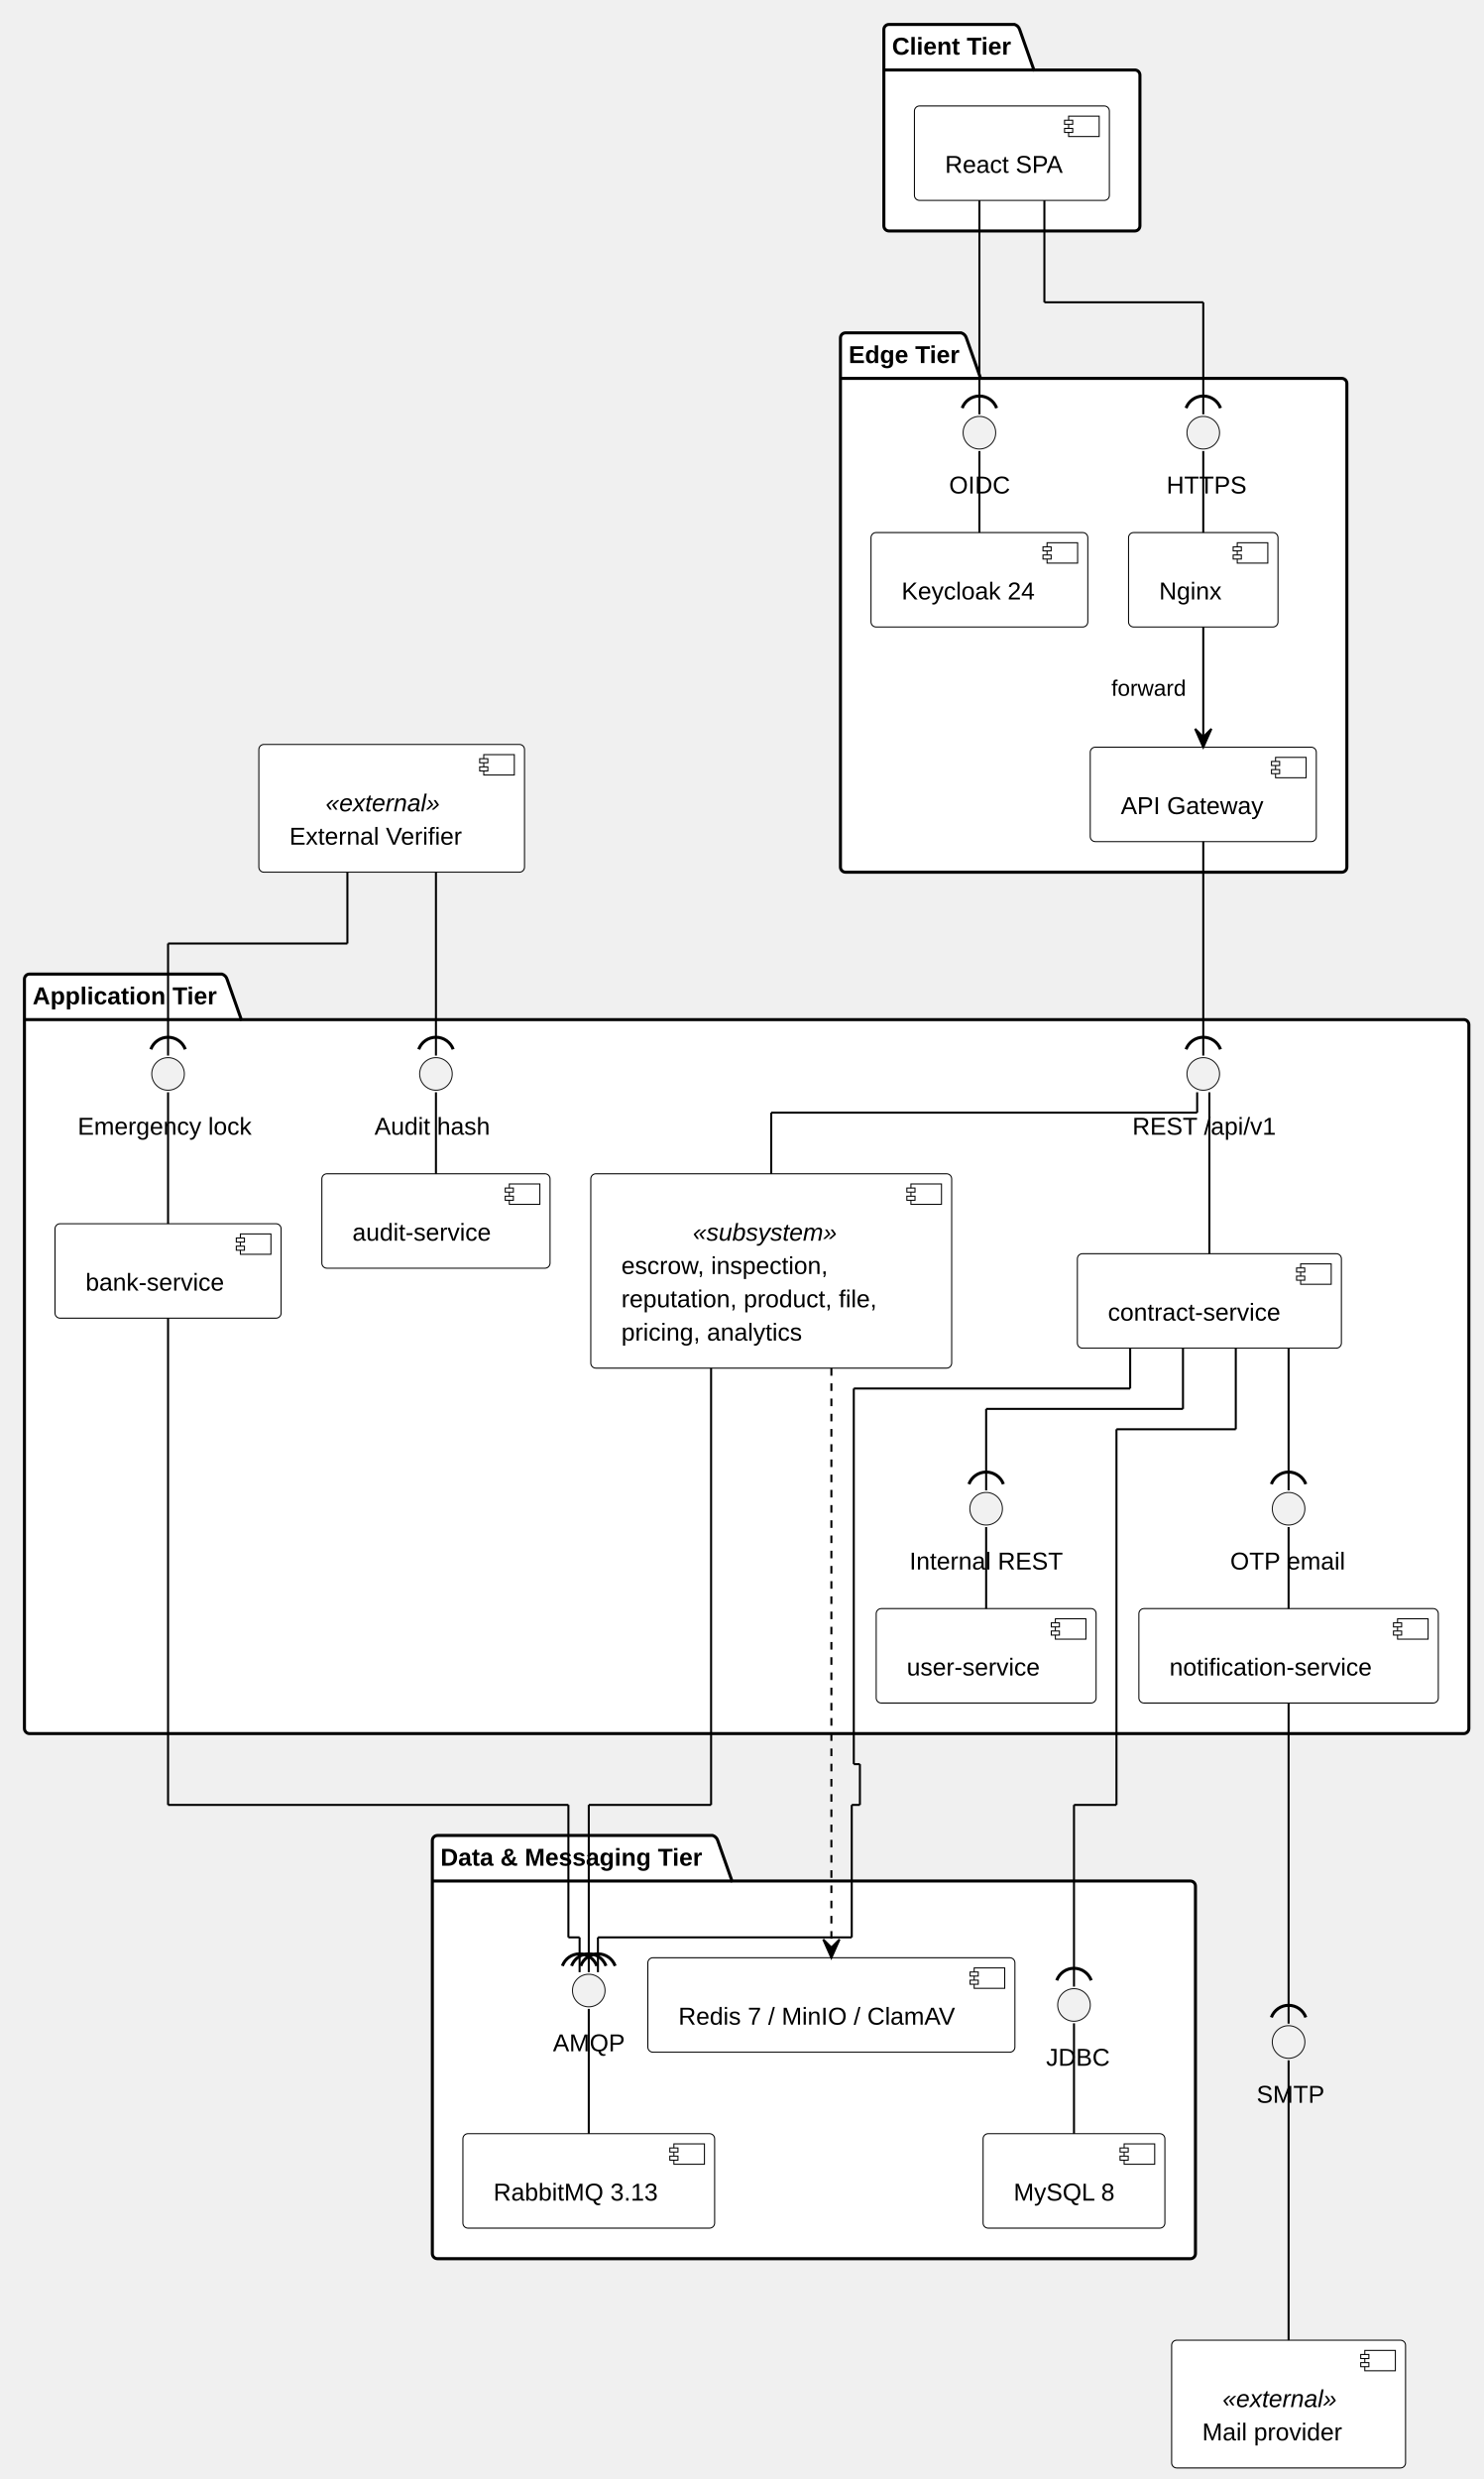
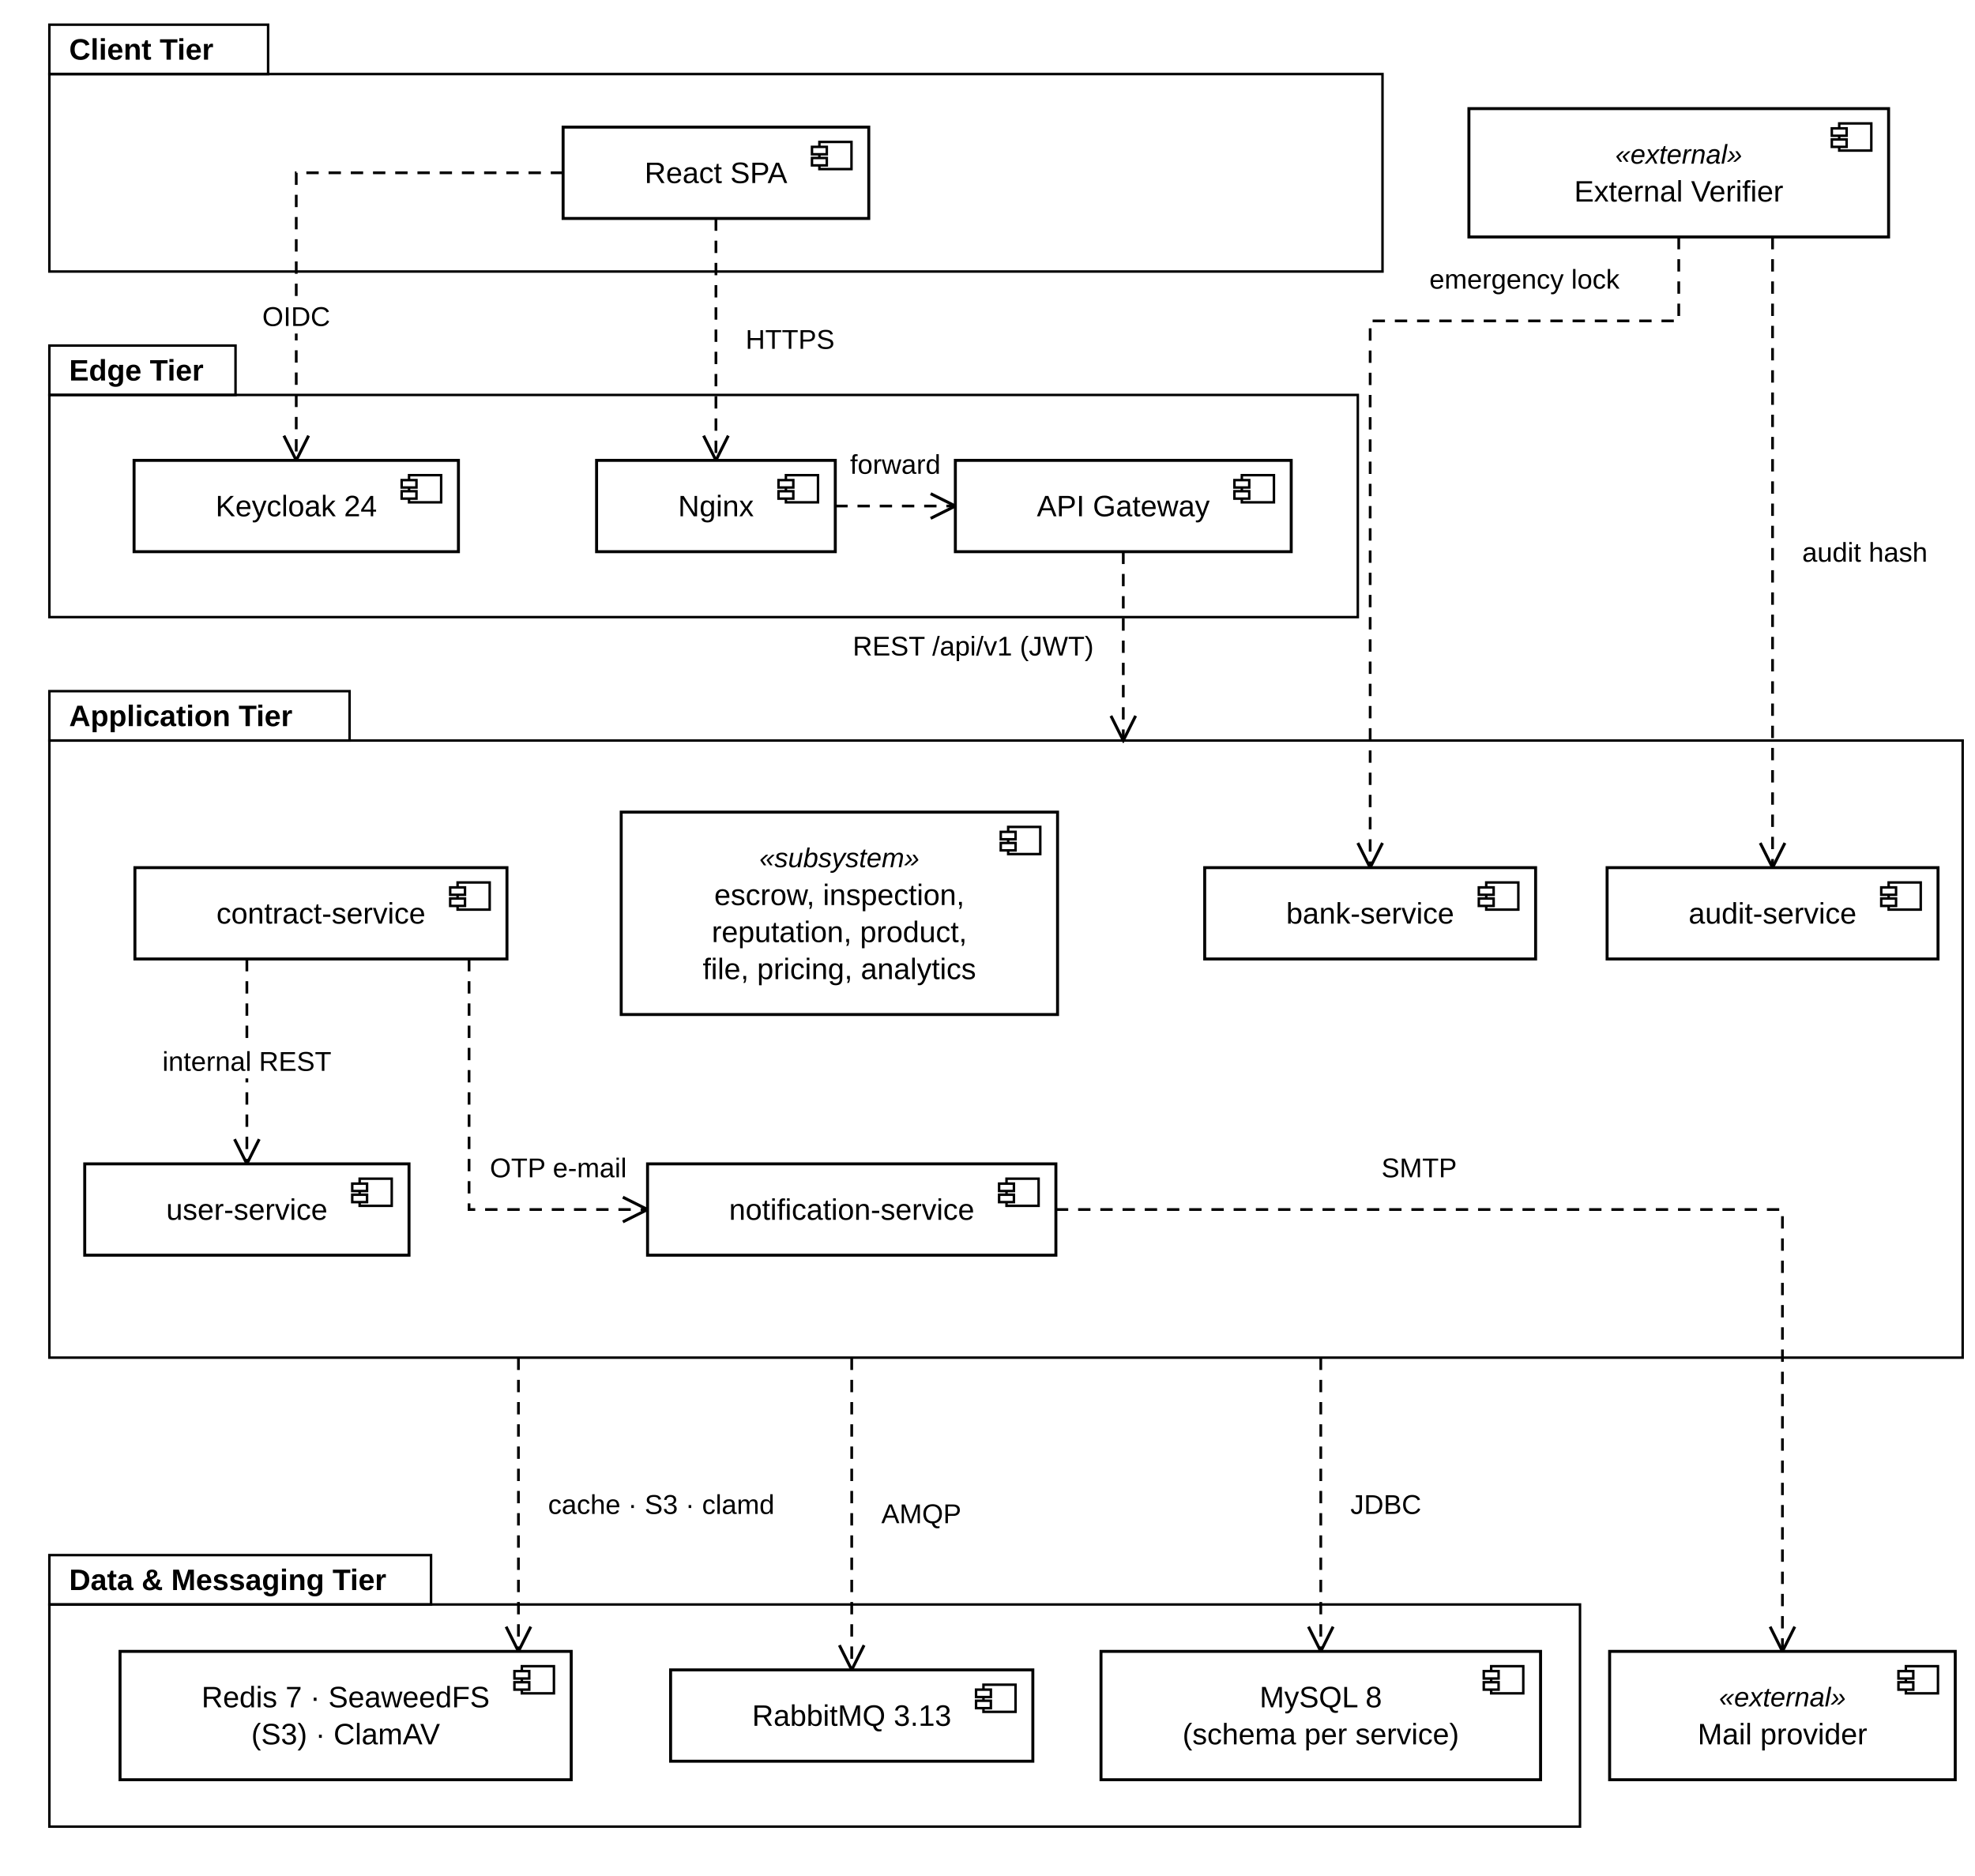
- <svg xmlns="http://www.w3.org/2000/svg" contentStyleType="text/css" height="2281.875px" preserveAspectRatio="none" style="width:1365px;height:2281px;background:#FFFFFF;" version="1.1" viewBox="0 0 1365 2281" width="1365px" zoomAndPan="magnify">
-   <defs />
-   <g>
-     <path d="M818.194,22.5 L933.796,22.5 A7.031,7.031 0 0 1 938.483,27.188 L951.608,64.395 L1044.492,64.395 A4.688,4.688 0 0 1 1049.179,69.083 L1049.179,207.833 A4.688,4.688 0 0 1 1044.492,212.52 L818.194,212.52 A4.688,4.688 0 0 1 813.506,207.833 L813.506,27.188 A4.688,4.688 0 0 1 818.194,22.5 " fill="#FFFFFF" style="stroke:#000000;stroke-width:2.812;" />
-     <line style="stroke:#000000;stroke-width:2.812;" x1="813.506" x2="951.608" y1="64.395" y2="64.395" />
-     <text fill="#000000" font-family="Arial" font-size="22.5" font-weight="bold" lengthAdjust="spacing" textLength="113.727" x="821.006" y="50.303">Client Tier</text>
-     <path d="M778.232,306.27 L884.755,306.27 A7.031,7.031 0 0 1 889.443,310.958 L902.568,348.165 L1234.954,348.165 A4.688,4.688 0 0 1 1239.641,352.853 L1239.641,797.839 A4.688,4.688 0 0 1 1234.954,802.527 L778.232,802.527 A4.688,4.688 0 0 1 773.545,797.839 L773.545,310.958 A4.688,4.688 0 0 1 778.232,306.27 " fill="#FFFFFF" style="stroke:#000000;stroke-width:2.812;" />
-     <line style="stroke:#000000;stroke-width:2.812;" x1="773.545" x2="902.568" y1="348.165" y2="348.165" />
-     <text fill="#000000" font-family="Arial" font-size="22.5" font-weight="bold" lengthAdjust="spacing" textLength="104.648" x="781.045" y="334.073">Edge Tier</text>
-     <path d="M27.188,896.277 L204.288,896.277 A7.031,7.031 0 0 1 208.976,900.964 L222.101,938.172 L1347.243,938.172 A4.688,4.688 0 0 1 1351.93,942.859 L1351.93,1590.44 A4.688,4.688 0 0 1 1347.243,1595.128 L27.188,1595.128 A4.688,4.688 0 0 1 22.5,1590.44 L22.5,900.964 A4.688,4.688 0 0 1 27.188,896.277 " fill="#FFFFFF" style="stroke:#000000;stroke-width:2.812;" />
-     <line style="stroke:#000000;stroke-width:2.812;" x1="22.5" x2="222.101" y1="938.172" y2="938.172" />
-     <text fill="#000000" font-family="Arial" font-size="22.5" font-weight="bold" lengthAdjust="spacing" textLength="175.226" x="30" y="924.079">Application Tier</text>
-     <path d="M402.614,1688.878 L655.917,1688.878 A7.031,7.031 0 0 1 660.605,1693.565 L673.73,1730.773 L1095.591,1730.773 A4.688,4.688 0 0 1 1100.278,1735.46 L1100.278,2073.606 A4.688,4.688 0 0 1 1095.591,2078.293 L402.614,2078.293 A4.688,4.688 0 0 1 397.927,2073.606 L397.927,1693.565 A4.688,4.688 0 0 1 402.614,1688.878 " fill="#FFFFFF" style="stroke:#000000;stroke-width:2.812;" />
-     <line style="stroke:#000000;stroke-width:2.812;" x1="397.927" x2="673.73" y1="1730.773" y2="1730.773" />
-     <text fill="#000000" font-family="Arial" font-size="22.5" font-weight="bold" lengthAdjust="spacing" textLength="251.428" x="405.427" y="1716.68">Data &amp; Messaging Tier</text>
-     <g id="elem_spa">
-       <rect fill="#FFFFFF" height="86.895" rx="4.688" ry="4.688" style="stroke:#000000;stroke-width:0.938;" width="179.423" x="841.631" y="97.5" />
-       <rect fill="#FFFFFF" height="18.75" style="stroke:#000000;stroke-width:0.938;" width="28.125" x="983.554" y="106.875" />
-       <rect fill="#FFFFFF" height="3.75" style="stroke:#000000;stroke-width:0.938;" width="7.5" x="979.804" y="110.625" />
-       <rect fill="#FFFFFF" height="3.75" style="stroke:#000000;stroke-width:0.938;" width="7.5" x="979.804" y="118.125" />
-       <text fill="#000000" font-family="Arial" font-size="22.5" lengthAdjust="spacing" textLength="104.423" x="869.756" y="159.053">React SPA</text>
-     </g>
-     <g id="elem_i_https">
-       <ellipse cx="1107.483" cy="398.145" fill="#F1F1F1" rx="15" ry="15" style="stroke:#181818;stroke-width:0.938;" />
-       <text fill="#000000" font-family="Arial" font-size="22.5" lengthAdjust="spacing" textLength="67.658" x="1073.655" y="454.073">HTTPS</text>
-     </g>
-     <g id="elem_i_oidc">
-       <ellipse cx="901.439" cy="398.145" fill="#F1F1F1" rx="15" ry="15" style="stroke:#181818;stroke-width:0.938;" />
-       <text fill="#000000" font-family="Arial" font-size="22.5" lengthAdjust="spacing" textLength="55.845" x="873.516" y="454.073">OIDC</text>
-     </g>
-     <g id="elem_nginx">
-       <rect fill="#FFFFFF" height="86.895" rx="4.688" ry="4.688" style="stroke:#000000;stroke-width:0.938;" width="137.55" x="1038.708" y="490.02" />
-       <rect fill="#FFFFFF" height="18.75" style="stroke:#000000;stroke-width:0.938;" width="28.125" x="1138.759" y="499.395" />
-       <rect fill="#FFFFFF" height="3.75" style="stroke:#000000;stroke-width:0.938;" width="7.5" x="1135.009" y="503.145" />
-       <rect fill="#FFFFFF" height="3.75" style="stroke:#000000;stroke-width:0.938;" width="7.5" x="1135.009" y="510.645" />
-       <text fill="#000000" font-family="Arial" font-size="22.5" lengthAdjust="spacing" textLength="62.55" x="1066.833" y="551.573">Nginx</text>
-     </g>
-     <g id="elem_kc">
-       <rect fill="#FFFFFF" height="86.895" rx="4.688" ry="4.688" style="stroke:#000000;stroke-width:0.938;" width="199.538" x="801.67" y="490.02" />
-       <rect fill="#FFFFFF" height="18.75" style="stroke:#000000;stroke-width:0.938;" width="28.125" x="963.708" y="499.395" />
-       <rect fill="#FFFFFF" height="3.75" style="stroke:#000000;stroke-width:0.938;" width="7.5" x="959.958" y="503.145" />
-       <rect fill="#FFFFFF" height="3.75" style="stroke:#000000;stroke-width:0.938;" width="7.5" x="959.958" y="510.645" />
-       <text fill="#000000" font-family="Arial" font-size="22.5" lengthAdjust="spacing" textLength="124.538" x="829.795" y="551.573">Keycloak 24</text>
-     </g>
-     <g id="elem_gw">
-       <rect fill="#FFFFFF" height="86.895" rx="4.688" ry="4.688" style="stroke:#000000;stroke-width:0.938;" width="208.066" x="1003.451" y="687.506" />
-       <rect fill="#FFFFFF" height="18.75" style="stroke:#000000;stroke-width:0.938;" width="28.125" x="1174.016" y="696.881" />
-       <rect fill="#FFFFFF" height="3.75" style="stroke:#000000;stroke-width:0.938;" width="7.5" x="1170.266" y="700.631" />
-       <rect fill="#FFFFFF" height="3.75" style="stroke:#000000;stroke-width:0.938;" width="7.5" x="1170.266" y="708.131" />
-       <text fill="#000000" font-family="Arial" font-size="22.5" lengthAdjust="spacing" textLength="133.066" x="1031.575" y="749.059">API Gateway</text>
-     </g>
-     <g id="elem_i_rest">
-       <ellipse cx="1107.483" cy="988.152" fill="#F1F1F1" rx="15" ry="15" style="stroke:#181818;stroke-width:0.938;" />
-       <text fill="#000000" font-family="Arial" font-size="22.5" lengthAdjust="spacing" textLength="130.523" x="1042.222" y="1044.079">REST /api/v1</text>
-     </g>
-     <g id="elem_i_lock">
-       <ellipse cx="154.68" cy="988.152" fill="#F1F1F1" rx="15" ry="15" style="stroke:#181818;stroke-width:0.938;" />
-       <text fill="#000000" font-family="Arial" font-size="22.5" lengthAdjust="spacing" textLength="166.321" x="71.52" y="1044.079">Emergency lock</text>
-     </g>
-     <g id="elem_i_hash">
-       <ellipse cx="401.248" cy="988.152" fill="#F1F1F1" rx="15" ry="15" style="stroke:#181818;stroke-width:0.938;" />
-       <text fill="#000000" font-family="Arial" font-size="22.5" lengthAdjust="spacing" textLength="113.108" x="344.693" y="1044.079">Audit hash</text>
-     </g>
-     <g id="elem_contract">
-       <rect fill="#FFFFFF" height="86.895" rx="4.688" ry="4.688" style="stroke:#000000;stroke-width:0.938;" width="243.009" x="991.604" y="1153.575" />
-       <rect fill="#FFFFFF" height="18.75" style="stroke:#000000;stroke-width:0.938;" width="28.125" x="1197.113" y="1162.95" />
-       <rect fill="#FFFFFF" height="3.75" style="stroke:#000000;stroke-width:0.938;" width="7.5" x="1193.363" y="1166.7" />
-       <rect fill="#FFFFFF" height="3.75" style="stroke:#000000;stroke-width:0.938;" width="7.5" x="1193.363" y="1174.2" />
-       <text fill="#000000" font-family="Arial" font-size="22.5" lengthAdjust="spacing" textLength="168.009" x="1019.729" y="1215.128">contract-service</text>
-     </g>
-     <g id="elem_others">
-       <rect fill="#FFFFFF" height="178.831" rx="4.688" ry="4.688" style="stroke:#000000;stroke-width:0.938;" width="332.154" x="543.759" y="1080.027" />
-       <rect fill="#FFFFFF" height="18.75" style="stroke:#000000;stroke-width:0.938;" width="28.125" x="838.414" y="1089.402" />
-       <rect fill="#FFFFFF" height="3.75" style="stroke:#000000;stroke-width:0.938;" width="7.5" x="834.664" y="1093.152" />
-       <rect fill="#FFFFFF" height="3.75" style="stroke:#000000;stroke-width:0.938;" width="7.5" x="834.664" y="1100.652" />
-       <text fill="#000000" font-family="Arial" font-size="22.5" font-style="italic" lengthAdjust="spacing" textLength="125.573" x="637.675" y="1141.579">«subsystem»</text>
-       <text fill="#000000" font-family="Arial" font-size="22.5" lengthAdjust="spacing" textLength="202.029" x="571.884" y="1172.225">escrow, inspection,</text>
-       <text fill="#000000" font-family="Arial" font-size="22.5" lengthAdjust="spacing" textLength="257.154" x="571.884" y="1202.87">reputation, product, file,</text>
-       <text fill="#000000" font-family="Arial" font-size="22.5" lengthAdjust="spacing" textLength="177.099" x="571.884" y="1233.515">pricing, analytics</text>
-     </g>
-     <g id="elem_bank">
-       <rect fill="#FFFFFF" height="86.895" rx="4.688" ry="4.688" style="stroke:#000000;stroke-width:0.938;" width="208.111" x="50.625" y="1125.995" />
-       <rect fill="#FFFFFF" height="18.75" style="stroke:#000000;stroke-width:0.938;" width="28.125" x="221.236" y="1135.37" />
-       <rect fill="#FFFFFF" height="3.75" style="stroke:#000000;stroke-width:0.938;" width="7.5" x="217.486" y="1139.12" />
-       <rect fill="#FFFFFF" height="3.75" style="stroke:#000000;stroke-width:0.938;" width="7.5" x="217.486" y="1146.62" />
-       <text fill="#000000" font-family="Arial" font-size="22.5" lengthAdjust="spacing" textLength="133.111" x="78.75" y="1187.547">bank-service</text>
-     </g>
-     <g id="elem_audit">
-       <rect fill="#FFFFFF" height="86.895" rx="4.688" ry="4.688" style="stroke:#000000;stroke-width:0.938;" width="210.024" x="296.236" y="1080.027" />
-       <rect fill="#FFFFFF" height="18.75" style="stroke:#000000;stroke-width:0.938;" width="28.125" x="468.759" y="1089.402" />
-       <rect fill="#FFFFFF" height="3.75" style="stroke:#000000;stroke-width:0.938;" width="7.5" x="465.009" y="1093.152" />
-       <rect fill="#FFFFFF" height="3.75" style="stroke:#000000;stroke-width:0.938;" width="7.5" x="465.009" y="1100.652" />
-       <text fill="#000000" font-family="Arial" font-size="22.5" lengthAdjust="spacing" textLength="135.024" x="324.361" y="1141.579">audit-service</text>
-     </g>
-     <g id="elem_i_internal">
-       <ellipse cx="907.644" cy="1388.233" fill="#F1F1F1" rx="15" ry="15" style="stroke:#181818;stroke-width:0.938;" />
-       <text fill="#000000" font-family="Arial" font-size="22.5" lengthAdjust="spacing" textLength="141.188" x="837.049" y="1444.16">Internal REST</text>
-     </g>
-     <g id="elem_i_otp">
-       <ellipse cx="1186.011" cy="1388.233" fill="#F1F1F1" rx="15" ry="15" style="stroke:#181818;stroke-width:0.938;" />
-       <text fill="#000000" font-family="Arial" font-size="22.5" lengthAdjust="spacing" textLength="107.506" x="1132.258" y="1444.16">OTP email</text>
-     </g>
-     <g id="elem_user">
-       <rect fill="#FFFFFF" height="86.895" rx="4.688" ry="4.688" style="stroke:#000000;stroke-width:0.938;" width="202.396" x="806.446" y="1480.108" />
-       <rect fill="#FFFFFF" height="18.75" style="stroke:#000000;stroke-width:0.938;" width="28.125" x="971.342" y="1489.483" />
-       <rect fill="#FFFFFF" height="3.75" style="stroke:#000000;stroke-width:0.938;" width="7.5" x="967.592" y="1493.233" />
-       <rect fill="#FFFFFF" height="3.75" style="stroke:#000000;stroke-width:0.938;" width="7.5" x="967.592" y="1500.733" />
-       <text fill="#000000" font-family="Arial" font-size="22.5" lengthAdjust="spacing" textLength="127.396" x="834.571" y="1541.66">user-service</text>
-     </g>
-     <g id="elem_notif">
-       <rect fill="#FFFFFF" height="86.895" rx="4.688" ry="4.688" style="stroke:#000000;stroke-width:0.938;" width="275.589" x="1048.217" y="1480.108" />
-       <rect fill="#FFFFFF" height="18.75" style="stroke:#000000;stroke-width:0.938;" width="28.125" x="1286.305" y="1489.483" />
-       <rect fill="#FFFFFF" height="3.75" style="stroke:#000000;stroke-width:0.938;" width="7.5" x="1282.555" y="1493.233" />
-       <rect fill="#FFFFFF" height="3.75" style="stroke:#000000;stroke-width:0.938;" width="7.5" x="1282.555" y="1500.733" />
-       <text fill="#000000" font-family="Arial" font-size="22.5" lengthAdjust="spacing" textLength="200.589" x="1076.342" y="1541.66">notification-service</text>
-     </g>
-     <g id="elem_i_amqp">
-       <ellipse cx="541.897" cy="1831.539" fill="#F1F1F1" rx="15" ry="15" style="stroke:#181818;stroke-width:0.938;" />
-       <text fill="#000000" font-family="Arial" font-size="22.5" lengthAdjust="spacing" textLength="65.971" x="508.912" y="1887.467">AMQP</text>
-     </g>
-     <g id="elem_i_jdbc">
-       <ellipse cx="988.494" cy="1844.825" fill="#F1F1F1" rx="15" ry="15" style="stroke:#181818;stroke-width:0.938;" />
-       <text fill="#000000" font-family="Arial" font-size="22.5" lengthAdjust="spacing" textLength="51.413" x="962.788" y="1900.753">JDBC</text>
-     </g>
-     <g id="elem_mq">
-       <rect fill="#FFFFFF" height="86.895" rx="4.688" ry="4.688" style="stroke:#000000;stroke-width:0.938;" width="231.691" x="426.052" y="1963.273" />
-       <rect fill="#FFFFFF" height="18.75" style="stroke:#000000;stroke-width:0.938;" width="28.125" x="620.243" y="1972.648" />
-       <rect fill="#FFFFFF" height="3.75" style="stroke:#000000;stroke-width:0.938;" width="7.5" x="616.493" y="1976.398" />
-       <rect fill="#FFFFFF" height="3.75" style="stroke:#000000;stroke-width:0.938;" width="7.5" x="616.493" y="1983.898" />
-       <text fill="#000000" font-family="Arial" font-size="22.5" lengthAdjust="spacing" textLength="156.691" x="454.177" y="2024.826">RabbitMQ 3.13</text>
-     </g>
-     <g id="elem_mysql">
-       <rect fill="#FFFFFF" height="86.895" rx="4.688" ry="4.688" style="stroke:#000000;stroke-width:0.938;" width="167.318" x="904.835" y="1963.273" />
-       <rect fill="#FFFFFF" height="18.75" style="stroke:#000000;stroke-width:0.938;" width="28.125" x="1034.653" y="1972.648" />
-       <rect fill="#FFFFFF" height="3.75" style="stroke:#000000;stroke-width:0.938;" width="7.5" x="1030.903" y="1976.398" />
-       <rect fill="#FFFFFF" height="3.75" style="stroke:#000000;stroke-width:0.938;" width="7.5" x="1030.903" y="1983.898" />
-       <text fill="#000000" font-family="Arial" font-size="22.5" lengthAdjust="spacing" textLength="92.318" x="932.96" y="2024.826">MySQL 8</text>
-     </g>
-     <g id="elem_stores">
-       <rect fill="#FFFFFF" height="86.895" rx="4.688" ry="4.688" style="stroke:#000000;stroke-width:0.938;" width="337.847" x="596.272" y="1801.378" />
-       <rect fill="#FFFFFF" height="18.75" style="stroke:#000000;stroke-width:0.938;" width="28.125" x="896.619" y="1810.753" />
-       <rect fill="#FFFFFF" height="3.75" style="stroke:#000000;stroke-width:0.938;" width="7.5" x="892.869" y="1814.503" />
-       <rect fill="#FFFFFF" height="3.75" style="stroke:#000000;stroke-width:0.938;" width="7.5" x="892.869" y="1822.003" />
-       <text fill="#000000" font-family="Arial" font-size="22.5" lengthAdjust="spacing" textLength="262.847" x="624.397" y="1862.93">Redis 7 / MinIO / ClamAV</text>
-     </g>
-     <g id="elem_ev">
-       <rect fill="#FFFFFF" height="117.54" rx="4.688" ry="4.688" style="stroke:#000000;stroke-width:0.938;" width="244.516" x="238.237" y="684.986" />
-       <rect fill="#FFFFFF" height="18.75" style="stroke:#000000;stroke-width:0.938;" width="28.125" x="445.253" y="694.361" />
-       <rect fill="#FFFFFF" height="3.75" style="stroke:#000000;stroke-width:0.938;" width="7.5" x="441.503" y="698.111" />
-       <rect fill="#FFFFFF" height="3.75" style="stroke:#000000;stroke-width:0.938;" width="7.5" x="441.503" y="705.611" />
-       <text fill="#000000" font-family="Arial" font-size="22.5" font-style="italic" lengthAdjust="spacing" textLength="102.826" x="299.707" y="746.539">«external»</text>
-       <text fill="#000000" font-family="Arial" font-size="22.5" lengthAdjust="spacing" textLength="169.516" x="266.362" y="777.184">External Verifier</text>
-     </g>
-     <g id="elem_smtp">
-       <rect fill="#FFFFFF" height="117.54" rx="4.688" ry="4.688" style="stroke:#000000;stroke-width:0.938;" width="215.288" x="1078.367" y="2153.293" />
-       <rect fill="#FFFFFF" height="18.75" style="stroke:#000000;stroke-width:0.938;" width="28.125" x="1256.155" y="2162.668" />
-       <rect fill="#FFFFFF" height="3.75" style="stroke:#000000;stroke-width:0.938;" width="7.5" x="1252.405" y="2166.418" />
-       <rect fill="#FFFFFF" height="3.75" style="stroke:#000000;stroke-width:0.938;" width="7.5" x="1252.405" y="2173.918" />
-       <text fill="#000000" font-family="Arial" font-size="22.5" font-style="italic" lengthAdjust="spacing" textLength="102.826" x="1125.223" y="2214.846">«external»</text>
-       <text fill="#000000" font-family="Arial" font-size="22.5" lengthAdjust="spacing" textLength="140.288" x="1106.492" y="2245.491">Mail provider</text>
-     </g>
-     <g id="elem_i_smtp">
-       <ellipse cx="1186.011" cy="1878.898" fill="#F1F1F1" rx="15" ry="15" style="stroke:#181818;stroke-width:0.938;" />
-       <text fill="#000000" font-family="Arial" font-size="22.5" lengthAdjust="spacing" textLength="58.883" x="1156.57" y="1934.826">SMTP</text>
-     </g>
-     <line style="stroke:#000000;stroke-width:1.875;" x1="961.247" x2="961.247" y1="184.395" y2="278.145" />
-     <line style="stroke:#000000;stroke-width:1.875;" x1="961.247" x2="1107.483" y1="278.145" y2="278.145" />
-     <line style="stroke:#000000;stroke-width:1.875;" x1="1107.483" x2="1107.483" y1="278.145" y2="381.27" />
-     <path d="M1123.341,375.499 A16.875,16.875 0 0 0 1091.626 375.499" fill="none" style="stroke:#000000;stroke-width:2.812;" />
-     <line style="stroke:#000000;stroke-width:1.875;" x1="901.439" x2="901.439" y1="184.395" y2="381.27" />
-     <path d="M917.296,375.499 A16.875,16.875 0 0 0 885.582 375.499" fill="none" style="stroke:#000000;stroke-width:2.812;" />
-     <line style="stroke:#000000;stroke-width:1.875;" x1="1107.483" x2="1107.483" y1="415.02" y2="490.02" />
-     <line style="stroke:#000000;stroke-width:1.875;" x1="901.439" x2="901.439" y1="415.02" y2="490.02" />
-     <line style="stroke:#000000;stroke-width:1.875;" x1="1107.483" x2="1107.483" y1="576.915" y2="687.506" />
-     <polygon fill="#000000" points="1107.483,687.506,1114.983,670.631,1107.483,678.131,1099.983,670.631,1107.483,687.506" style="stroke:#000000;stroke-width:1.875;" />
-     <text fill="#000000" font-family="Arial" font-size="20.625" lengthAdjust="spacing" textLength="77.075" x="1022.908" y="640.213">forward</text>
-     <line style="stroke:#000000;stroke-width:1.875;" x1="1107.483" x2="1107.483" y1="774.402" y2="971.277" />
-     <path d="M1123.341,965.505 A16.875,16.875 0 0 0 1091.626 965.505" fill="none" style="stroke:#000000;stroke-width:2.812;" />
-     <line style="stroke:#000000;stroke-width:1.875;" x1="1113.108" x2="1113.108" y1="1005.027" y2="1153.575" />
-     <line style="stroke:#000000;stroke-width:1.875;" x1="1101.858" x2="1101.858" y1="1005.027" y2="1023.777" />
-     <line style="stroke:#000000;stroke-width:1.875;" x1="1101.858" x2="709.837" y1="1023.777" y2="1023.777" />
-     <line style="stroke:#000000;stroke-width:1.875;" x1="709.837" x2="709.837" y1="1023.777" y2="1080.027" />
-     <line style="stroke:#000000;stroke-width:1.875;" x1="319.742" x2="319.742" y1="802.527" y2="868.152" />
-     <line style="stroke:#000000;stroke-width:1.875;" x1="319.742" x2="154.68" y1="868.152" y2="868.152" />
-     <line style="stroke:#000000;stroke-width:1.875;" x1="154.68" x2="154.68" y1="868.152" y2="971.277" />
-     <path d="M170.538,965.505 A16.875,16.875 0 0 0 138.823 965.505" fill="none" style="stroke:#000000;stroke-width:2.812;" />
-     <line style="stroke:#000000;stroke-width:1.875;" x1="401.248" x2="401.248" y1="802.527" y2="971.277" />
-     <path d="M417.105,965.505 A16.875,16.875 0 0 0 385.39 965.505" fill="none" style="stroke:#000000;stroke-width:2.812;" />
-     <line style="stroke:#000000;stroke-width:1.875;" x1="154.68" x2="154.68" y1="1005.027" y2="1125.995" />
-     <line style="stroke:#000000;stroke-width:1.875;" x1="401.248" x2="401.248" y1="1005.027" y2="1080.027" />
-     <line style="stroke:#000000;stroke-width:1.875;" x1="1088.808" x2="1088.808" y1="1240.47" y2="1296.358" />
-     <line style="stroke:#000000;stroke-width:1.875;" x1="1088.808" x2="907.644" y1="1296.358" y2="1296.358" />
-     <line style="stroke:#000000;stroke-width:1.875;" x1="907.644" x2="907.644" y1="1296.358" y2="1371.358" />
-     <path d="M923.501,1365.586 A16.875,16.875 0 0 0 891.786 1365.586" fill="none" style="stroke:#000000;stroke-width:2.812;" />
-     <line style="stroke:#000000;stroke-width:1.875;" x1="1186.011" x2="1186.011" y1="1240.47" y2="1371.358" />
-     <path d="M1201.868,1365.586 A16.875,16.875 0 0 0 1170.154 1365.586" fill="none" style="stroke:#000000;stroke-width:2.812;" />
-     <line style="stroke:#000000;stroke-width:1.875;" x1="907.644" x2="907.644" y1="1405.108" y2="1480.108" />
-     <line style="stroke:#000000;stroke-width:1.875;" x1="1186.011" x2="1186.011" y1="1405.108" y2="1480.108" />
-     <line style="stroke:#000000;stroke-width:1.875;" x1="1040.206" x2="1040.206" y1="1240.47" y2="1277.608" />
-     <line style="stroke:#000000;stroke-width:1.875;" x1="1040.206" x2="785.821" y1="1277.608" y2="1277.608" />
-     <line style="stroke:#000000;stroke-width:1.875;" x1="785.821" x2="785.821" y1="1277.608" y2="1623.253" />
-     <line style="stroke:#000000;stroke-width:1.875;" x1="785.821" x2="791.446" y1="1623.253" y2="1623.253" />
-     <line style="stroke:#000000;stroke-width:1.875;" x1="791.446" x2="791.446" y1="1623.253" y2="1660.753" />
-     <line style="stroke:#000000;stroke-width:1.875;" x1="791.446" x2="783.946" y1="1660.753" y2="1660.753" />
-     <line style="stroke:#000000;stroke-width:1.875;" x1="783.946" x2="783.946" y1="1660.753" y2="1782.628" />
-     <line style="stroke:#000000;stroke-width:1.875;" x1="783.946" x2="550.335" y1="1782.628" y2="1782.628" />
-     <line style="stroke:#000000;stroke-width:1.875;" x1="550.335" x2="550.335" y1="1782.628" y2="1814.664" />
-     <path d="M566.192,1808.892 A16.875,16.875 0 0 0 534.477 1808.892" fill="none" style="stroke:#000000;stroke-width:2.812;" />
-     <line style="stroke:#000000;stroke-width:1.875;" x1="654.477" x2="654.477" y1="1258.858" y2="1660.753" />
-     <line style="stroke:#000000;stroke-width:1.875;" x1="654.477" x2="541.897" y1="1660.753" y2="1660.753" />
-     <line style="stroke:#000000;stroke-width:1.875;" x1="541.897" x2="541.897" y1="1660.753" y2="1814.664" />
-     <path d="M557.755,1808.892 A16.875,16.875 0 0 0 526.04 1808.892" fill="none" style="stroke:#000000;stroke-width:2.812;" />
-     <line style="stroke:#000000;stroke-width:1.875;" x1="154.68" x2="154.68" y1="1212.89" y2="1660.753" />
-     <line style="stroke:#000000;stroke-width:1.875;" x1="154.68" x2="523.147" y1="1660.753" y2="1660.753" />
-     <line style="stroke:#000000;stroke-width:1.875;" x1="523.147" x2="523.147" y1="1660.753" y2="1782.628" />
-     <line style="stroke:#000000;stroke-width:1.875;" x1="523.147" x2="533.46" y1="1782.628" y2="1782.628" />
-     <line style="stroke:#000000;stroke-width:1.875;" x1="533.46" x2="533.46" y1="1782.628" y2="1814.664" />
-     <path d="M549.317,1808.892 A16.875,16.875 0 0 0 517.602 1808.892" fill="none" style="stroke:#000000;stroke-width:2.812;" />
-     <line style="stroke:#000000;stroke-width:1.875;" x1="1137.409" x2="1137.409" y1="1240.47" y2="1315.108" />
-     <line style="stroke:#000000;stroke-width:1.875;" x1="1137.409" x2="1027.592" y1="1315.108" y2="1315.108" />
-     <line style="stroke:#000000;stroke-width:1.875;" x1="1027.592" x2="1027.592" y1="1315.108" y2="1660.753" />
-     <line style="stroke:#000000;stroke-width:1.875;" x1="1027.592" x2="988.494" y1="1660.753" y2="1660.753" />
-     <line style="stroke:#000000;stroke-width:1.875;" x1="988.494" x2="988.494" y1="1660.753" y2="1827.95" />
-     <path d="M1004.351,1822.179 A16.875,16.875 0 0 0 972.637 1822.179" fill="none" style="stroke:#000000;stroke-width:2.812;" />
-     <line style="stroke:#000000;stroke-width:1.875;stroke-dasharray:7.0,7.0;" x1="765.196" x2="765.196" y1="1258.858" y2="1801.378" />
-     <polygon fill="#000000" points="765.196,1801.378,772.696,1784.503,765.196,1792.003,757.696,1784.503,765.196,1801.378" style="stroke:#000000;stroke-width:1.875;" />
-     <line style="stroke:#000000;stroke-width:1.875;" x1="541.897" x2="541.897" y1="1848.414" y2="1963.273" />
-     <line style="stroke:#000000;stroke-width:1.875;" x1="988.494" x2="988.494" y1="1861.7" y2="1963.273" />
-     <line style="stroke:#000000;stroke-width:1.875;" x1="1186.011" x2="1186.011" y1="1567.003" y2="1862.023" />
-     <path d="M1201.868,1856.251 A16.875,16.875 0 0 0 1170.154 1856.251" fill="none" style="stroke:#000000;stroke-width:2.812;" />
-     <line style="stroke:#000000;stroke-width:1.875;" x1="1186.011" x2="1186.011" y1="1895.773" y2="2153.293" />
-   </g>
+ <svg xmlns="http://www.w3.org/2000/svg" width="800" height="760" viewBox="0 0 800 760" font-family="Arial" font-size="12">
+   <defs>
+     <marker id="open" viewBox="0 0 12 12" refX="11" refY="6" markerWidth="12" markerHeight="12" markerUnits="userSpaceOnUse" orient="auto">
+       <path d="M1,1 L11,6 L1,11" fill="none" stroke="black" stroke-width="1.2" />
+     </marker>
+     <marker id="tri" viewBox="0 0 14 14" refX="13" refY="7" markerWidth="14" markerHeight="14" markerUnits="userSpaceOnUse" orient="auto">
+       <path d="M1,1 L13,7 L1,13 Z" fill="white" stroke="black" />
+     </marker>
+     <marker id="dia" viewBox="0 0 18 10" refX="1" refY="5" markerWidth="18" markerHeight="10" markerUnits="userSpaceOnUse" orient="auto">
+       <path d="M1,5 L9,1 L17,5 L9,9 Z" fill="black" />
+     </marker>
+   </defs>
+   <rect x="0" y="0" width="800" height="760" fill="white" />
+   <path d="M228.094,70 L120,70 L120,186.5" fill="none" stroke="black" stroke-width="1.1" stroke-dasharray="5,4" marker-end="url(#open)" />
+   <rect x="104.25" y="121.375" width="31.5" height="13.75" fill="white" />
+   <text text-anchor="start" dominant-baseline="central" font-size="11">
+     <tspan x="106.25" y="128.25">OIDC</tspan>
+   </text>
+   <path d="M290.0,88.5 L290.0,186.5" fill="none" stroke="black" stroke-width="1.1" stroke-dasharray="5,4" marker-end="url(#open)" />
+   <rect x="300.0" y="130.625" width="40.055" height="13.75" fill="white" />
+   <text text-anchor="start" dominant-baseline="central" font-size="11">
+     <tspan x="302.0" y="137.5">HTTPS</tspan>
+   </text>
+   <path d="M338.344,205.0 L386.977,205.0" fill="none" stroke="black" stroke-width="1.1" stroke-dasharray="5,4" marker-end="url(#open)" />
+   <rect x="342.32" y="181.25" width="40.68" height="13.75" fill="white" />
+   <text text-anchor="start" dominant-baseline="central" font-size="11">
+     <tspan x="344.32" y="188.125">forward</tspan>
+   </text>
+   <path d="M455.0,223.5 L455.0,300.0" fill="none" stroke="black" stroke-width="1.1" stroke-dasharray="5,4" marker-end="url(#open)" />
+   <rect x="343.418" y="254.875" width="101.582" height="13.75" fill="white" />
+   <text text-anchor="start" dominant-baseline="central" font-size="11">
+     <tspan x="345.418" y="261.75">REST /api/v1 (JWT)</tspan>
+   </text>
+   <path d="M680,96.0 L680,130 L555,130 L555,351.5" fill="none" stroke="black" stroke-width="1.1" stroke-dasharray="5,4" marker-end="url(#open)" />
+   <rect x="576.984" y="106.25" width="81.031" height="13.75" fill="white" />
+   <text text-anchor="start" dominant-baseline="central" font-size="11">
+     <tspan x="578.984" y="113.125">emergency lock</tspan>
+   </text>
+   <path d="M718,96.0 L718,351.5" fill="none" stroke="black" stroke-width="1.1" stroke-dasharray="5,4" marker-end="url(#open)" />
+   <rect x="728.0" y="216.875" width="54.758" height="13.75" fill="white" />
+   <text text-anchor="start" dominant-baseline="central" font-size="11">
+     <tspan x="730.0" y="223.75">audit hash</tspan>
+   </text>
+   <path d="M100,388.5 L100,471.5" fill="none" stroke="black" stroke-width="1.1" stroke-dasharray="5,4" marker-end="url(#open)" />
+   <rect x="63.766" y="423.125" width="72.469" height="13.75" fill="white" />
+   <text text-anchor="start" dominant-baseline="central" font-size="11">
+     <tspan x="65.766" y="430.0">internal REST</tspan>
+   </text>
+   <path d="M190,388.5 L190,490 L262.299,490" fill="none" stroke="black" stroke-width="1.1" stroke-dasharray="5,4" marker-end="url(#open)" />
+   <rect x="196.44" y="466.25" width="59.418" height="13.75" fill="white" />
+   <text text-anchor="start" dominant-baseline="central" font-size="11">
+     <tspan x="198.44" y="473.125">OTP e-mail</tspan>
+   </text>
+   <path d="M427.701,490 L722,490 L722,669.0" fill="none" stroke="black" stroke-width="1.1" stroke-dasharray="5,4" marker-end="url(#open)" />
+   <rect x="557.573" y="466.25" width="34.555" height="13.75" fill="white" />
+   <text text-anchor="start" dominant-baseline="central" font-size="11">
+     <tspan x="559.573" y="473.125">SMTP</tspan>
+   </text>
+   <path d="M210.0,550.0 L210,669.0" fill="none" stroke="black" stroke-width="1.1" stroke-dasharray="5,4" marker-end="url(#open)" />
+   <rect x="220.0" y="602.625" width="95.695" height="13.75" fill="white" />
+   <text text-anchor="start" dominant-baseline="central" font-size="11">
+     <tspan x="222.0" y="609.5">cache · S3 · clamd</tspan>
+   </text>
+   <path d="M345.0,550.0 L345,676.5" fill="none" stroke="black" stroke-width="1.1" stroke-dasharray="5,4" marker-end="url(#open)" />
+   <rect x="355.0" y="606.375" width="36.391" height="13.75" fill="white" />
+   <text text-anchor="start" dominant-baseline="central" font-size="11">
+     <tspan x="357.0" y="613.25">AMQP</tspan>
+   </text>
+   <path d="M535.0,550.0 L535,669.0" fill="none" stroke="black" stroke-width="1.1" stroke-dasharray="5,4" marker-end="url(#open)" />
+   <rect x="545.0" y="602.625" width="32.727" height="13.75" fill="white" />
+   <text text-anchor="start" dominant-baseline="central" font-size="11">
+     <tspan x="547.0" y="609.5">JDBC</tspan>
+   </text>
+   <rect x="20.0" y="10.0" width="88.6" height="20" fill="white" stroke="black" />
+   <rect x="20.0" y="30.0" width="540" height="80" fill="none" stroke="black" />
+   <text text-anchor="start" dominant-baseline="central" font-size="12" font-weight="bold">
+     <tspan x="28.0" y="20.0">Client Tier</tspan>
+   </text>
+   <rect x="228.094" y="51.5" width="123.812" height="37" fill="white" stroke="black" stroke-width="1.2" />
+   <rect x="331.906" y="57.5" width="13" height="11" fill="white" stroke="black" />
+   <rect x="328.906" y="59.5" width="6" height="3" fill="white" stroke="black" />
+   <rect x="328.906" y="64.0" width="6" height="3" fill="white" stroke="black" />
+   <text text-anchor="middle" dominant-baseline="central" font-size="12">
+     <tspan x="290" y="70.0">React SPA</tspan>
+   </text>
+   <rect x="595.0" y="44.0" width="170" height="52" fill="white" stroke="black" stroke-width="1.2" />
+   <rect x="745.0" y="50.0" width="13" height="11" fill="white" stroke="black" />
+   <rect x="742.0" y="52.0" width="6" height="3" fill="white" stroke="black" />
+   <rect x="742.0" y="56.5" width="6" height="3" fill="white" stroke="black" />
+   <text text-anchor="middle" dominant-baseline="central" font-size="11" font-style="italic">
+     <tspan x="680" y="62.5">«external»</tspan>
+   </text>
+   <text text-anchor="middle" dominant-baseline="central" font-size="12">
+     <tspan x="680" y="77.5">External Verifier</tspan>
+   </text>
+   <rect x="20.0" y="140.0" width="75.4" height="20" fill="white" stroke="black" />
+   <rect x="20.0" y="160.0" width="530" height="90" fill="none" stroke="black" />
+   <text text-anchor="start" dominant-baseline="central" font-size="12" font-weight="bold">
+     <tspan x="28.0" y="150.0">Edge Tier</tspan>
+   </text>
+   <rect x="54.307" y="186.5" width="131.387" height="37" fill="white" stroke="black" stroke-width="1.2" />
+   <rect x="165.693" y="192.5" width="13" height="11" fill="white" stroke="black" />
+   <rect x="162.693" y="194.5" width="6" height="3" fill="white" stroke="black" />
+   <rect x="162.693" y="199.0" width="6" height="3" fill="white" stroke="black" />
+   <text text-anchor="middle" dominant-baseline="central" font-size="12">
+     <tspan x="120" y="205.0">Keycloak 24</tspan>
+   </text>
+   <rect x="241.656" y="186.5" width="96.688" height="37" fill="white" stroke="black" stroke-width="1.2" />
+   <rect x="318.344" y="192.5" width="13" height="11" fill="white" stroke="black" />
+   <rect x="315.344" y="194.5" width="6" height="3" fill="white" stroke="black" />
+   <rect x="315.344" y="199.0" width="6" height="3" fill="white" stroke="black" />
+   <text text-anchor="middle" dominant-baseline="central" font-size="12">
+     <tspan x="290" y="205.0">Nginx</tspan>
+   </text>
+   <rect x="386.977" y="186.5" width="136.047" height="37" fill="white" stroke="black" stroke-width="1.2" />
+   <rect x="503.023" y="192.5" width="13" height="11" fill="white" stroke="black" />
+   <rect x="500.023" y="194.5" width="6" height="3" fill="white" stroke="black" />
+   <rect x="500.023" y="199.0" width="6" height="3" fill="white" stroke="black" />
+   <text text-anchor="middle" dominant-baseline="central" font-size="12">
+     <tspan x="455" y="205.0">API Gateway</tspan>
+   </text>
+   <rect x="20.0" y="280.0" width="121.6" height="20" fill="white" stroke="black" />
+   <rect x="20.0" y="300.0" width="775" height="250" fill="none" stroke="black" />
+   <text text-anchor="start" dominant-baseline="central" font-size="12" font-weight="bold">
+     <tspan x="28.0" y="290.0">Application Tier</tspan>
+   </text>
+   <rect x="54.646" y="351.5" width="150.707" height="37" fill="white" stroke="black" stroke-width="1.2" />
+   <rect x="185.354" y="357.5" width="13" height="11" fill="white" stroke="black" />
+   <rect x="182.354" y="359.5" width="6" height="3" fill="white" stroke="black" />
+   <rect x="182.354" y="364.0" width="6" height="3" fill="white" stroke="black" />
+   <text text-anchor="middle" dominant-baseline="central" font-size="12">
+     <tspan x="130" y="370.0">contract-service</tspan>
+   </text>
+   <rect x="251.625" y="329.0" width="176.75" height="82" fill="white" stroke="black" stroke-width="1.2" />
+   <rect x="408.375" y="335.0" width="13" height="11" fill="white" stroke="black" />
+   <rect x="405.375" y="337.0" width="6" height="3" fill="white" stroke="black" />
+   <rect x="405.375" y="341.5" width="6" height="3" fill="white" stroke="black" />
+   <text text-anchor="middle" dominant-baseline="central" font-size="11" font-style="italic">
+     <tspan x="340" y="347.5">«subsystem»</tspan>
+   </text>
+   <text text-anchor="middle" dominant-baseline="central" font-size="12">
+     <tspan x="340" y="362.5">escrow, inspection,</tspan>
+   </text>
+   <text text-anchor="middle" dominant-baseline="central" font-size="12">
+     <tspan x="340" y="377.5">reputation, product,</tspan>
+   </text>
+   <text text-anchor="middle" dominant-baseline="central" font-size="12">
+     <tspan x="340" y="392.5">file, pricing, analytics</tspan>
+   </text>
+   <rect x="487.98" y="351.5" width="134.039" height="37" fill="white" stroke="black" stroke-width="1.2" />
+   <rect x="602.02" y="357.5" width="13" height="11" fill="white" stroke="black" />
+   <rect x="599.02" y="359.5" width="6" height="3" fill="white" stroke="black" />
+   <rect x="599.02" y="364.0" width="6" height="3" fill="white" stroke="black" />
+   <text text-anchor="middle" dominant-baseline="central" font-size="12">
+     <tspan x="555" y="370.0">bank-service</tspan>
+   </text>
+   <rect x="650.979" y="351.5" width="134.043" height="37" fill="white" stroke="black" stroke-width="1.2" />
+   <rect x="765.021" y="357.5" width="13" height="11" fill="white" stroke="black" />
+   <rect x="762.021" y="359.5" width="6" height="3" fill="white" stroke="black" />
+   <rect x="762.021" y="364.0" width="6" height="3" fill="white" stroke="black" />
+   <text text-anchor="middle" dominant-baseline="central" font-size="12">
+     <tspan x="718" y="370.0">audit-service</tspan>
+   </text>
+   <rect x="34.32" y="471.5" width="131.359" height="37" fill="white" stroke="black" stroke-width="1.2" />
+   <rect x="145.68" y="477.5" width="13" height="11" fill="white" stroke="black" />
+   <rect x="142.68" y="479.5" width="6" height="3" fill="white" stroke="black" />
+   <rect x="142.68" y="484.0" width="6" height="3" fill="white" stroke="black" />
+   <text text-anchor="middle" dominant-baseline="central" font-size="12">
+     <tspan x="100" y="490.0">user-service</tspan>
+   </text>
+   <rect x="262.299" y="471.5" width="165.402" height="37" fill="white" stroke="black" stroke-width="1.2" />
+   <rect x="407.701" y="477.5" width="13" height="11" fill="white" stroke="black" />
+   <rect x="404.701" y="479.5" width="6" height="3" fill="white" stroke="black" />
+   <rect x="404.701" y="484.0" width="6" height="3" fill="white" stroke="black" />
+   <text text-anchor="middle" dominant-baseline="central" font-size="12">
+     <tspan x="345" y="490.0">notification-service</tspan>
+   </text>
+   <rect x="20.0" y="630.0" width="154.6" height="20" fill="white" stroke="black" />
+   <rect x="20.0" y="650.0" width="620" height="90" fill="none" stroke="black" />
+   <text text-anchor="start" dominant-baseline="central" font-size="12" font-weight="bold">
+     <tspan x="28.0" y="640.0">Data &amp; Messaging Tier</tspan>
+   </text>
+   <rect x="48.623" y="669.0" width="182.754" height="52" fill="white" stroke="black" stroke-width="1.2" />
+   <rect x="211.377" y="675.0" width="13" height="11" fill="white" stroke="black" />
+   <rect x="208.377" y="677.0" width="6" height="3" fill="white" stroke="black" />
+   <rect x="208.377" y="681.5" width="6" height="3" fill="white" stroke="black" />
+   <text text-anchor="middle" dominant-baseline="central" font-size="12">
+     <tspan x="140" y="687.5">Redis 7 · SeaweedFS</tspan>
+   </text>
+   <text text-anchor="middle" dominant-baseline="central" font-size="12">
+     <tspan x="140" y="702.5">(S3) · ClamAV</tspan>
+   </text>
+   <rect x="271.635" y="676.5" width="146.73" height="37" fill="white" stroke="black" stroke-width="1.2" />
+   <rect x="398.365" y="682.5" width="13" height="11" fill="white" stroke="black" />
+   <rect x="395.365" y="684.5" width="6" height="3" fill="white" stroke="black" />
+   <rect x="395.365" y="689.0" width="6" height="3" fill="white" stroke="black" />
+   <text text-anchor="middle" dominant-baseline="central" font-size="12">
+     <tspan x="345" y="695.0">RabbitMQ 3.13</tspan>
+   </text>
+   <rect x="445.975" y="669.0" width="178.051" height="52" fill="white" stroke="black" stroke-width="1.2" />
+   <rect x="604.025" y="675.0" width="13" height="11" fill="white" stroke="black" />
+   <rect x="601.025" y="677.0" width="6" height="3" fill="white" stroke="black" />
+   <rect x="601.025" y="681.5" width="6" height="3" fill="white" stroke="black" />
+   <text text-anchor="middle" dominant-baseline="central" font-size="12">
+     <tspan x="535" y="687.5">MySQL 8</tspan>
+   </text>
+   <text text-anchor="middle" dominant-baseline="central" font-size="12">
+     <tspan x="535" y="702.5">(schema per service)</tspan>
+   </text>
+   <rect x="652.0" y="669.0" width="140" height="52" fill="white" stroke="black" stroke-width="1.2" />
+   <rect x="772.0" y="675.0" width="13" height="11" fill="white" stroke="black" />
+   <rect x="769.0" y="677.0" width="6" height="3" fill="white" stroke="black" />
+   <rect x="769.0" y="681.5" width="6" height="3" fill="white" stroke="black" />
+   <text text-anchor="middle" dominant-baseline="central" font-size="11" font-style="italic">
+     <tspan x="722" y="687.5">«external»</tspan>
+   </text>
+   <text text-anchor="middle" dominant-baseline="central" font-size="12">
+     <tspan x="722" y="702.5">Mail provider</tspan>
+   </text>
</svg>
